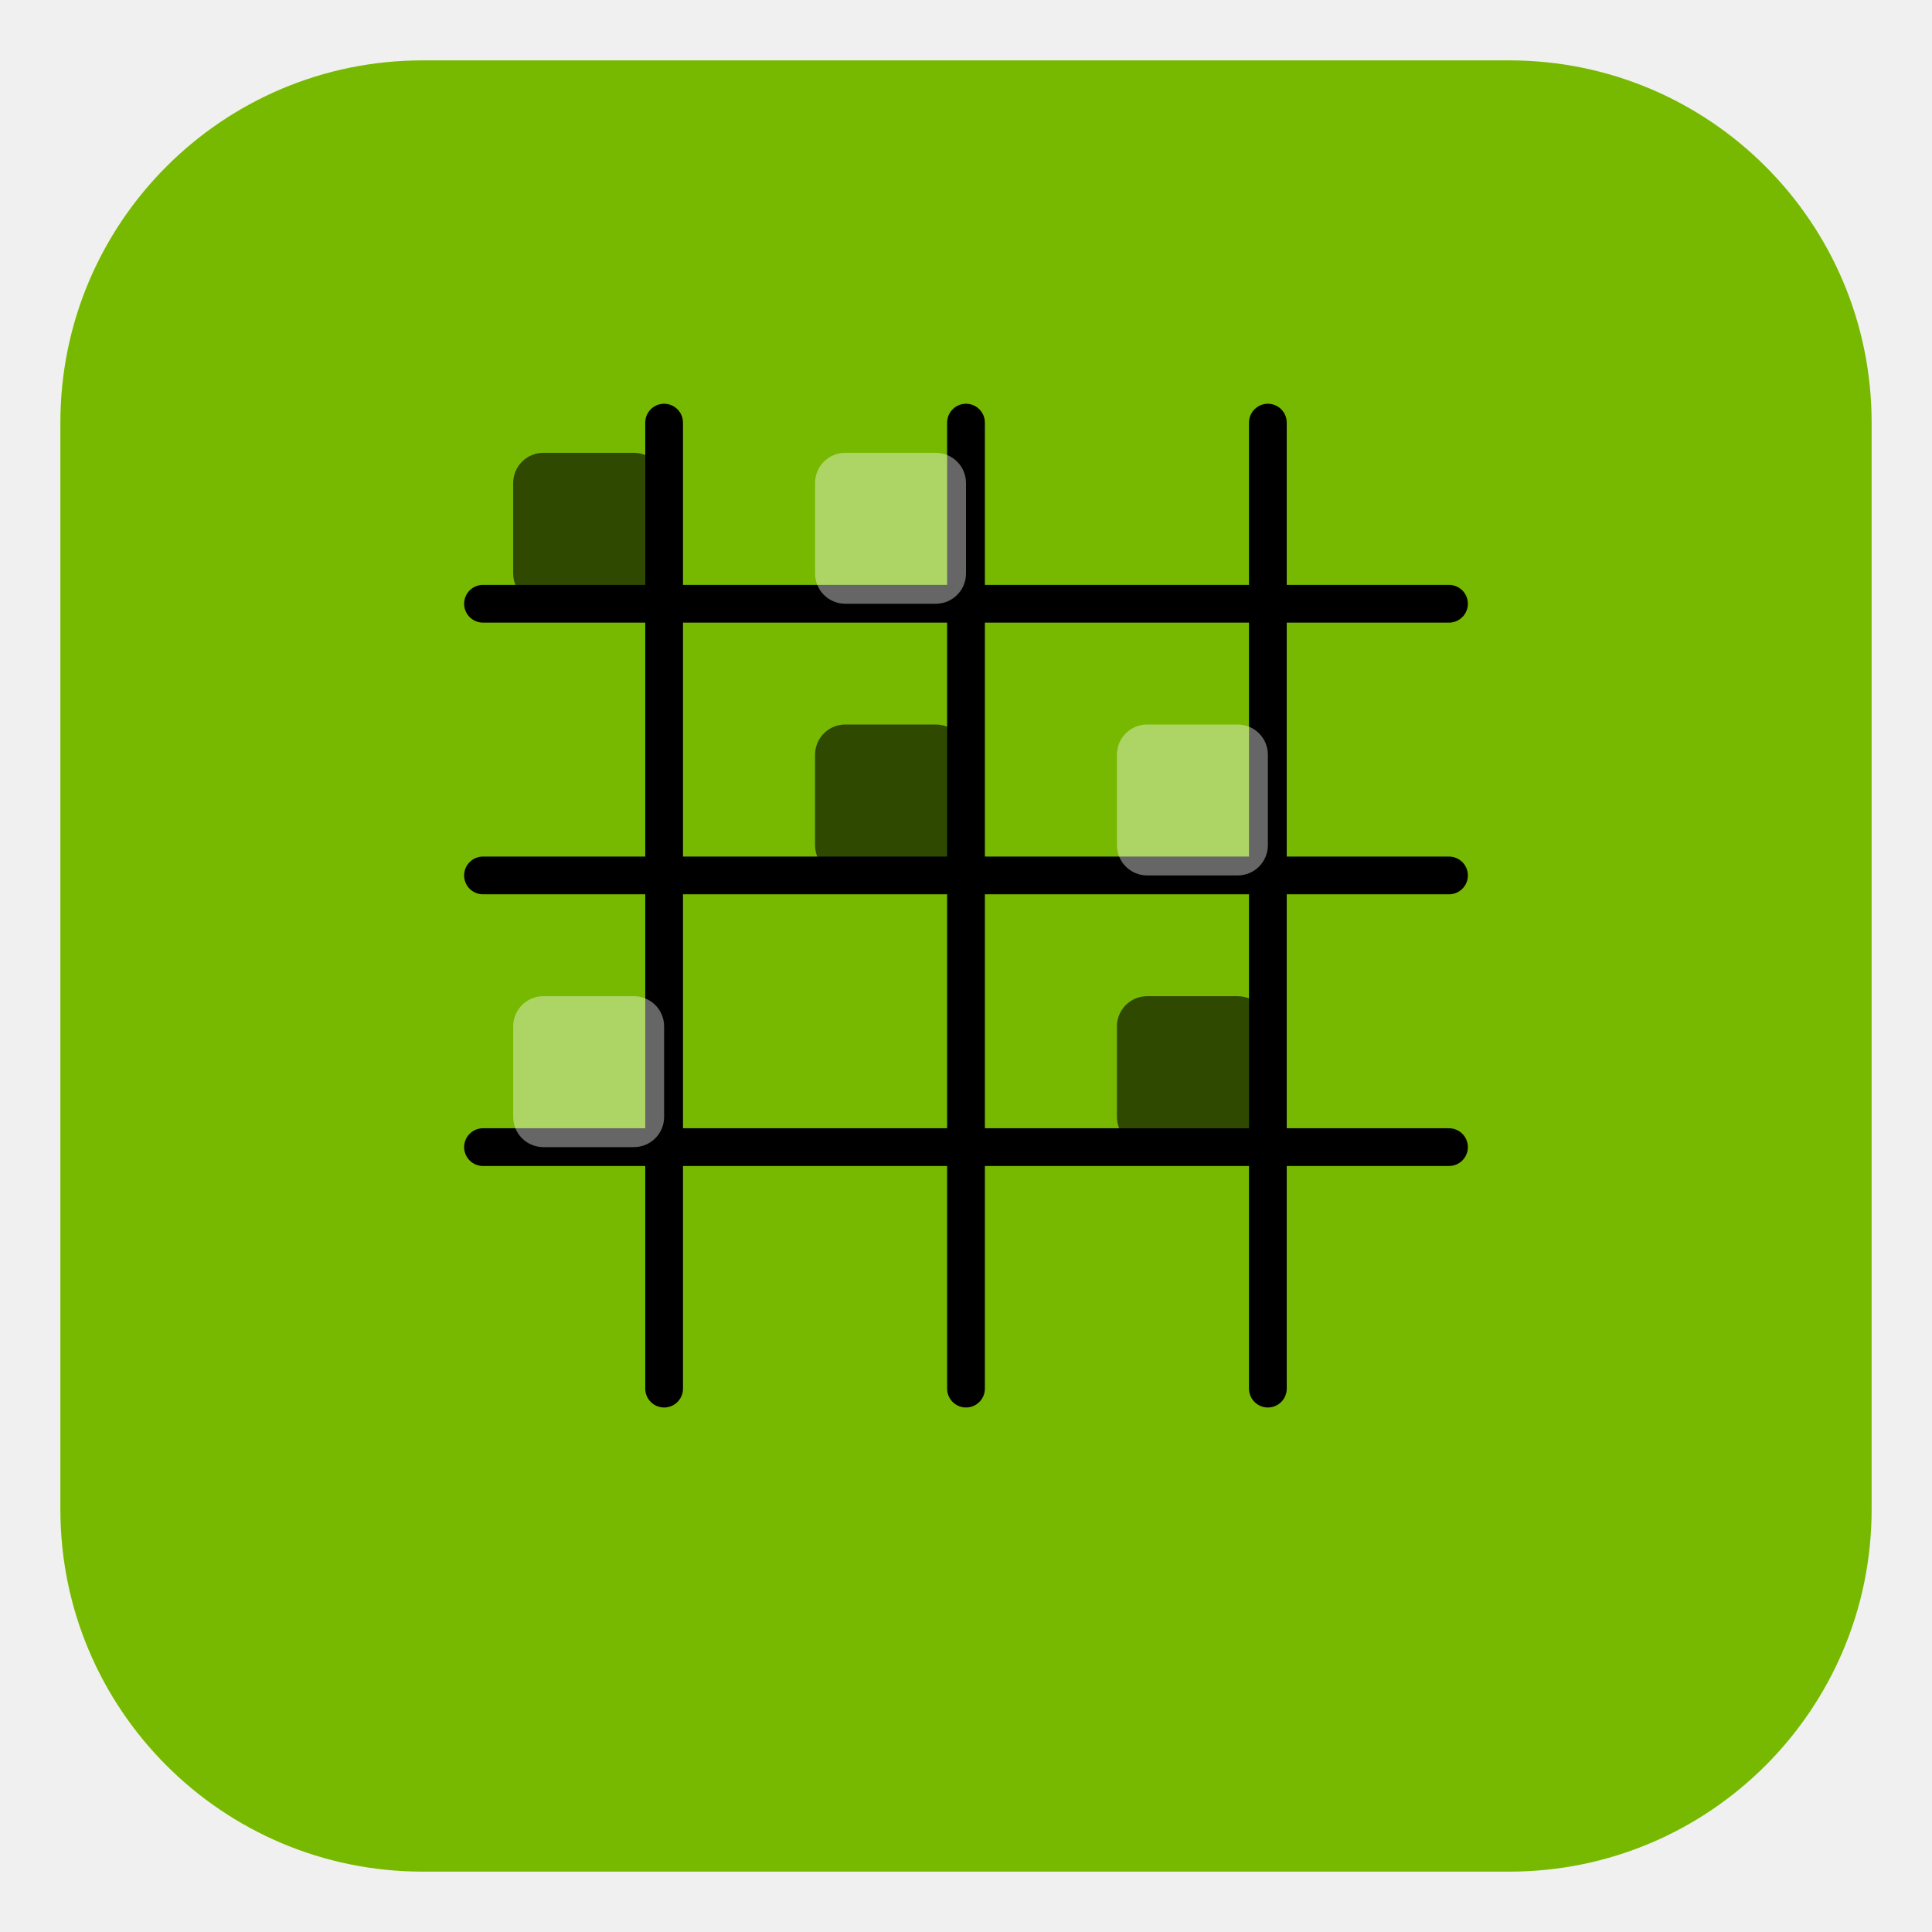
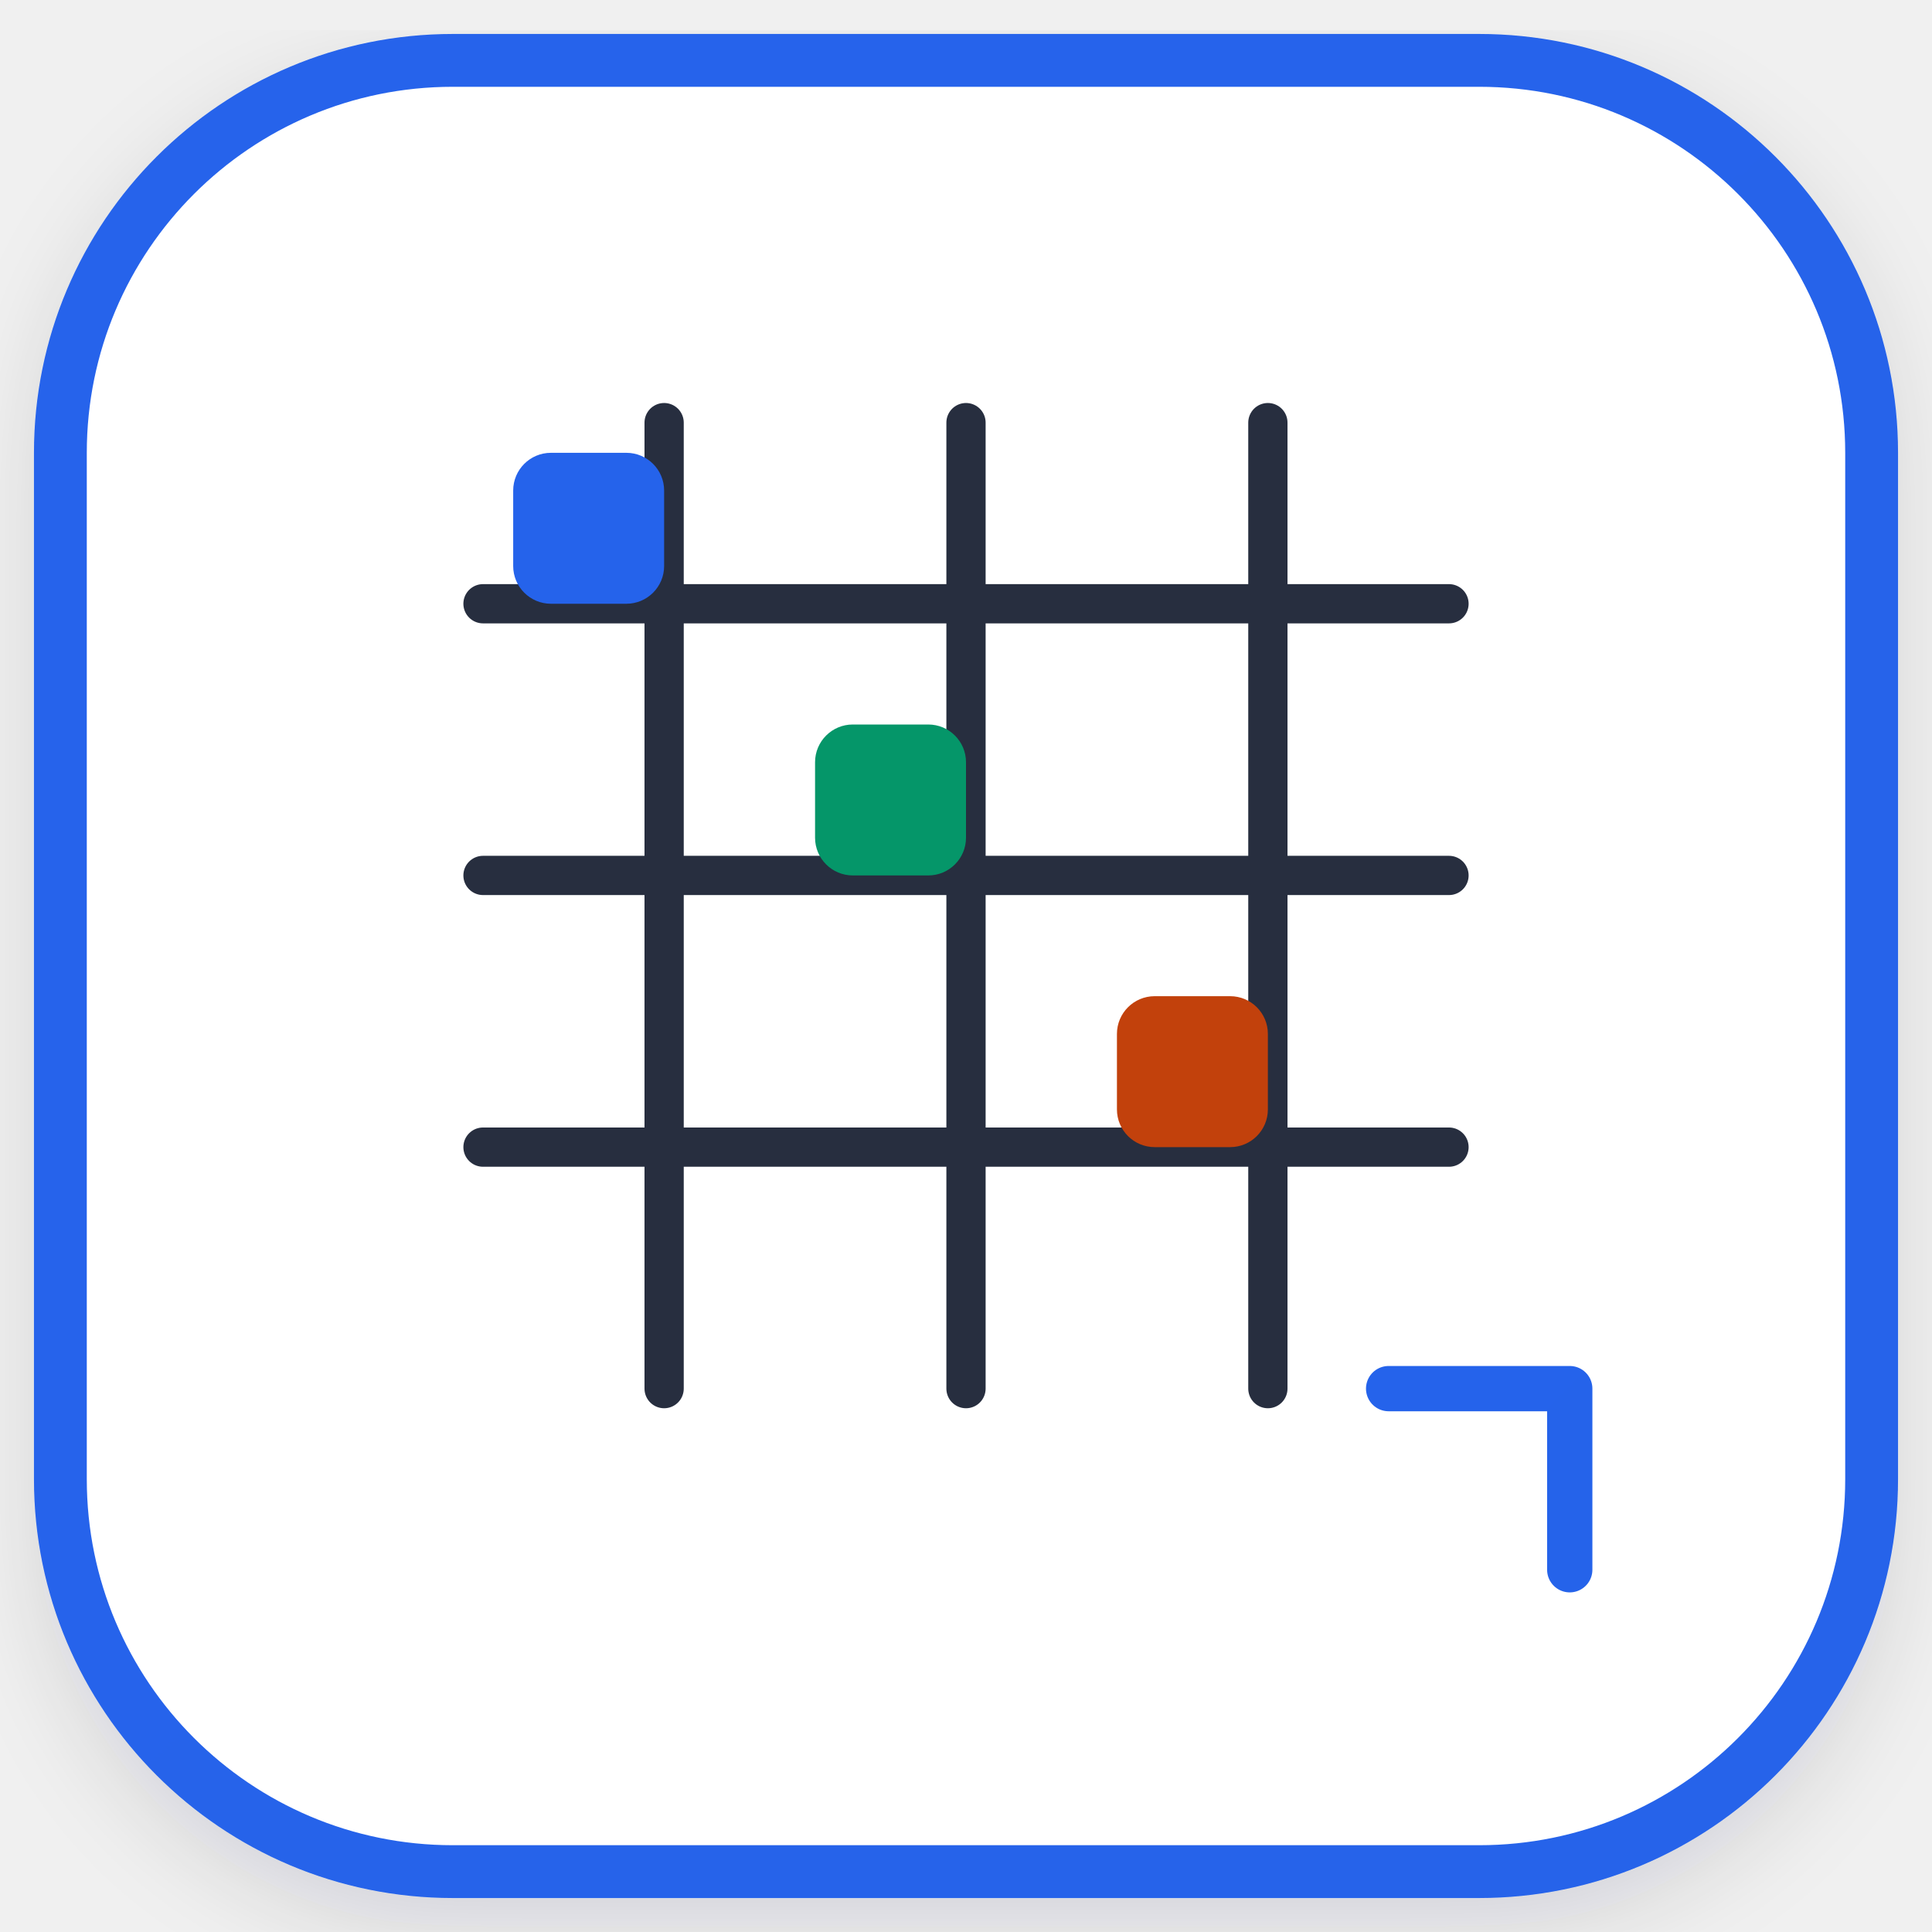
<svg xmlns="http://www.w3.org/2000/svg" viewBox="0 0 128 128" fill="none">
-   <rect x="4" y="4" width="120" height="120" rx="24" fill="#76B900" />
-   <g stroke="#000" stroke-width="2.5" stroke-linecap="round">
+   <defs>
+     <linearGradient id="logoGradLight" x1="0" y1="0" x2="128" y2="128">
+       <stop offset="0%" stop-color="#2563eb" />
+       <stop offset="100%" stop-color="#059669" />
+     </linearGradient>
+     <filter id="logoShadow" x="-4" y="-4" width="136" height="136">
+       <feDropShadow dx="0" dy="2" stdDeviation="3" flood-color="#0f172a" flood-opacity="0.12" />
+     </filter>
+   </defs>
+   <rect x="4" y="4" width="120" height="120" rx="26" fill="#ffffff" stroke="url(#logoGradLight)" stroke-width="3.5" filter="url(#logoShadow)" />
+   <g stroke="#0f172a" stroke-width="2.6" stroke-linecap="round" opacity="0.9">
    <line x1="32" y1="40" x2="96" y2="40" />
    <line x1="32" y1="58" x2="96" y2="58" />
    <line x1="32" y1="76" x2="96" y2="76" />
    <line x1="44" y1="28" x2="44" y2="92" />
    <line x1="64" y1="28" x2="64" y2="92" />
    <line x1="84" y1="28" x2="84" y2="92" />
  </g>
-   <rect x="34" y="30" width="10" height="10" rx="2" fill="#000" opacity="0.6" />
-   <rect x="54" y="48" width="10" height="10" rx="2" fill="#000" opacity="0.6" />
-   <rect x="74" y="66" width="10" height="10" rx="2" fill="#000" opacity="0.6" />
-   <rect x="54" y="30" width="10" height="10" rx="2" fill="#fff" opacity="0.4" />
-   <rect x="74" y="48" width="10" height="10" rx="2" fill="#fff" opacity="0.4" />
-   <rect x="34" y="66" width="10" height="10" rx="2" fill="#fff" opacity="0.4" />
+   <rect x="34" y="30" width="10" height="10" rx="2.5" fill="#2563eb" />
+   <rect x="54" y="48" width="10" height="10" rx="2.5" fill="#059669" />
+   <rect x="74" y="66" width="10" height="10" rx="2.5" fill="#c2410c" />
+   <path d="M92 92H104V104" stroke="url(#logoGradLight)" stroke-width="3" stroke-linecap="round" stroke-linejoin="round" />
</svg>
